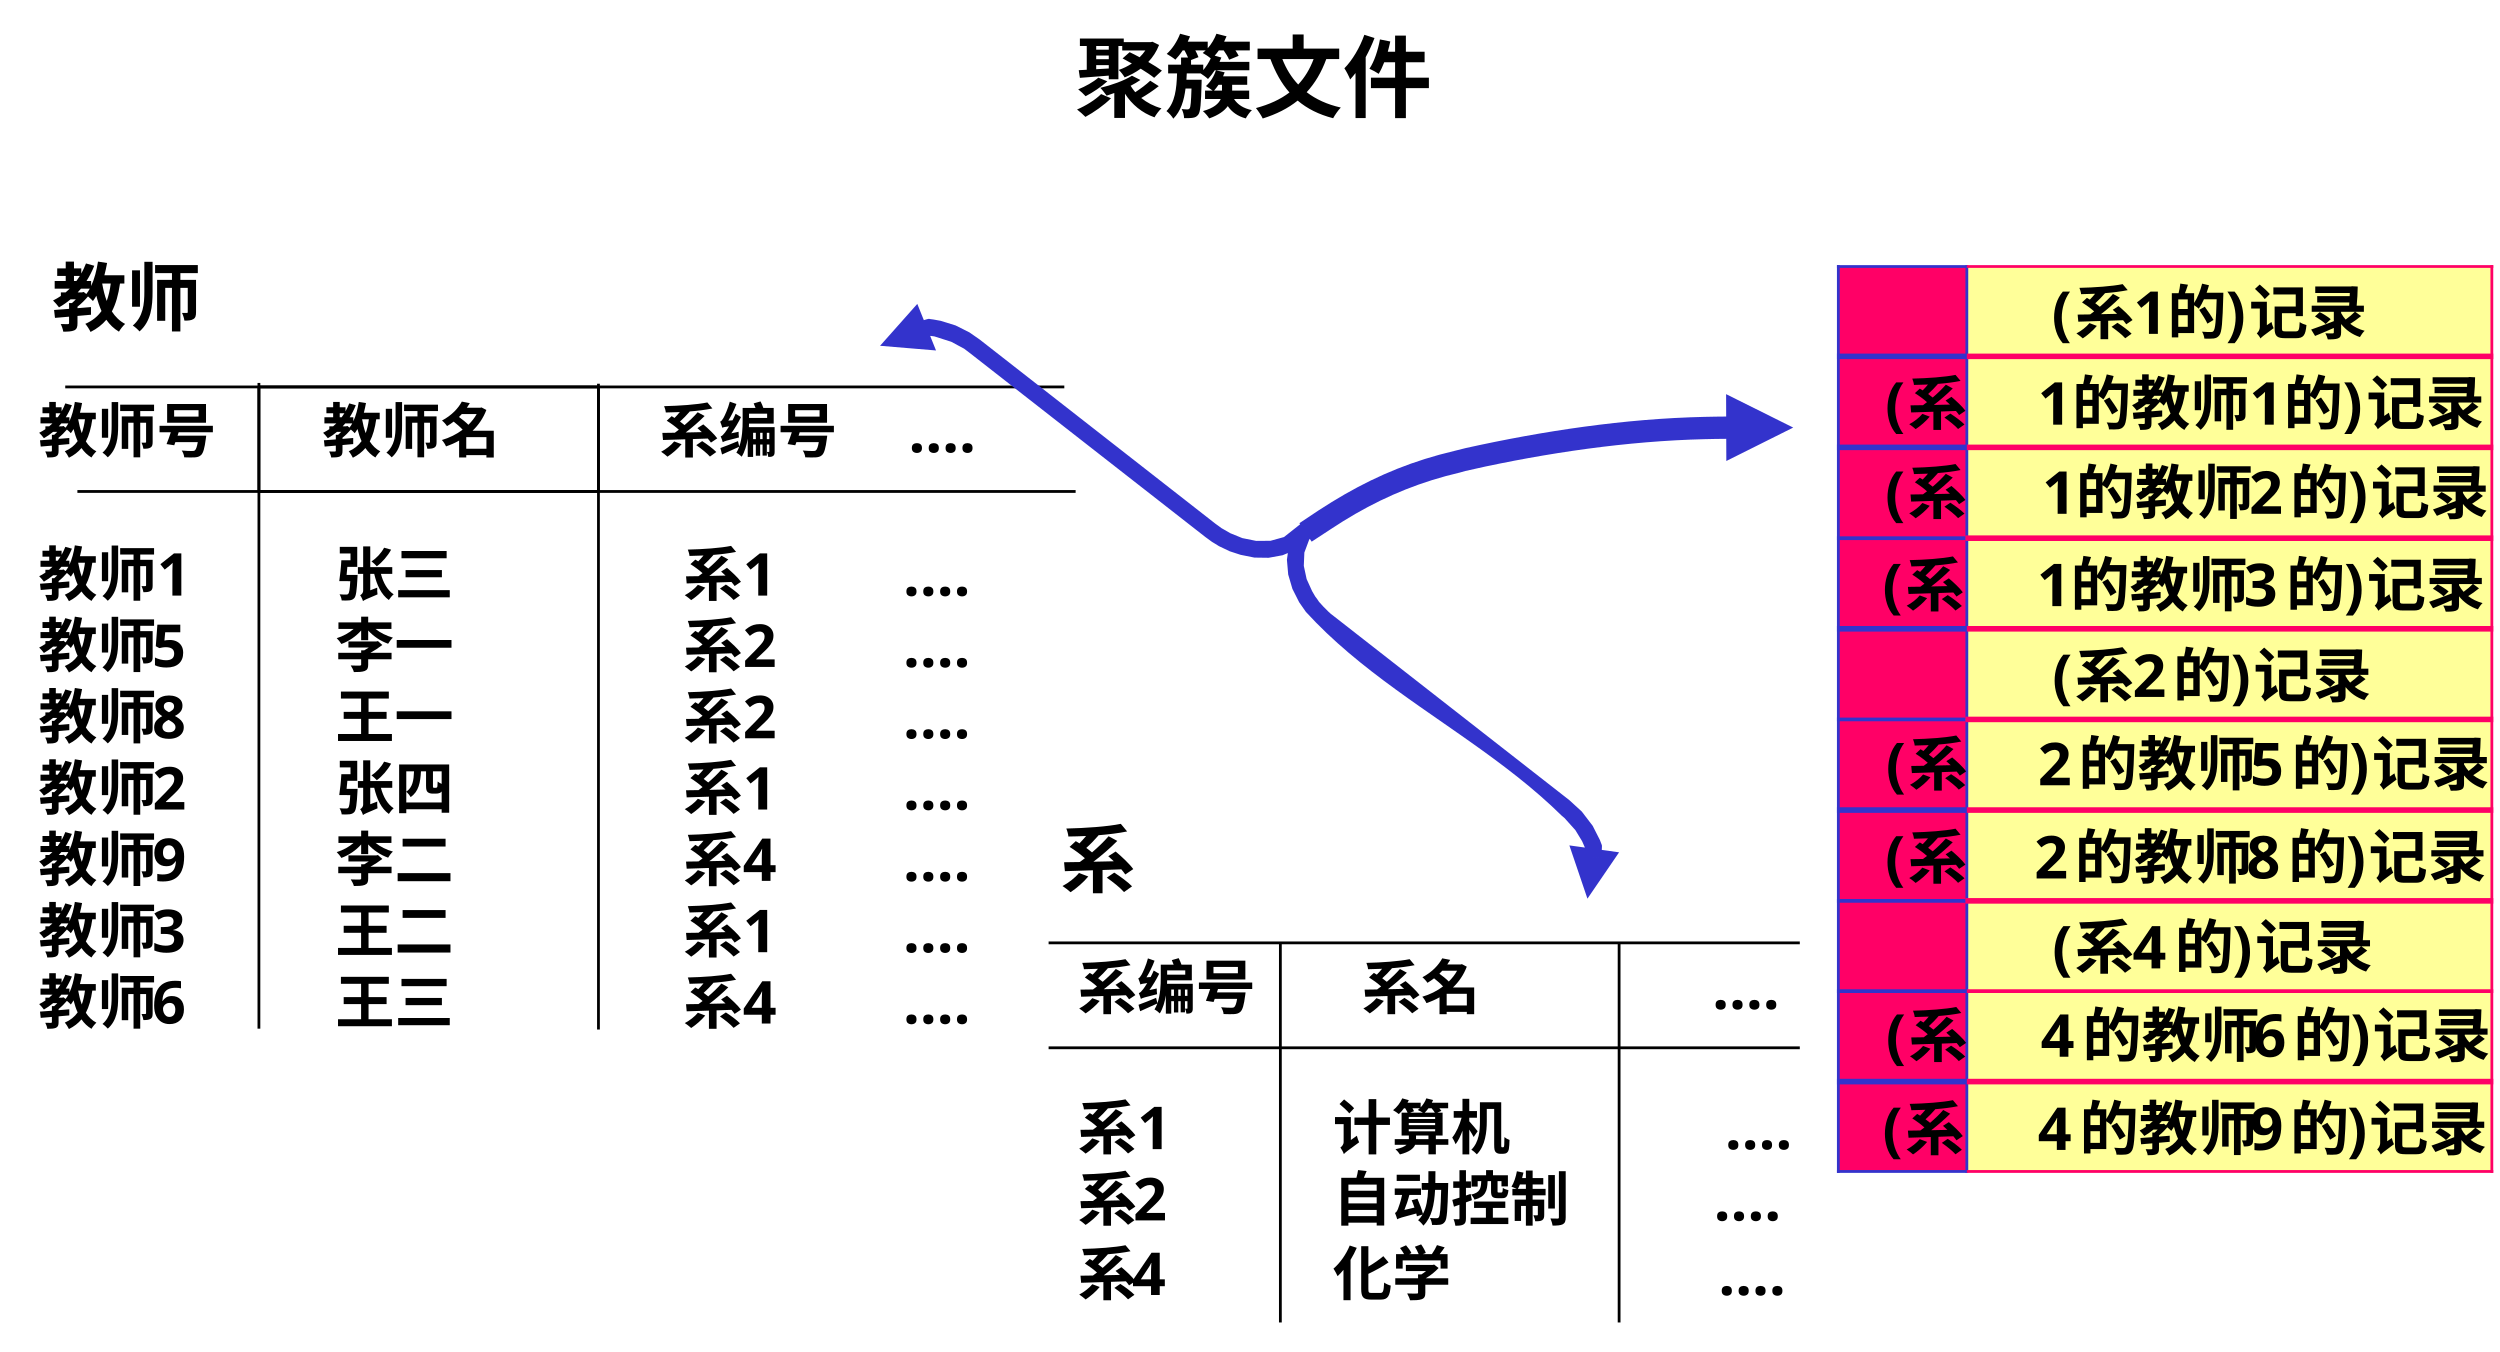
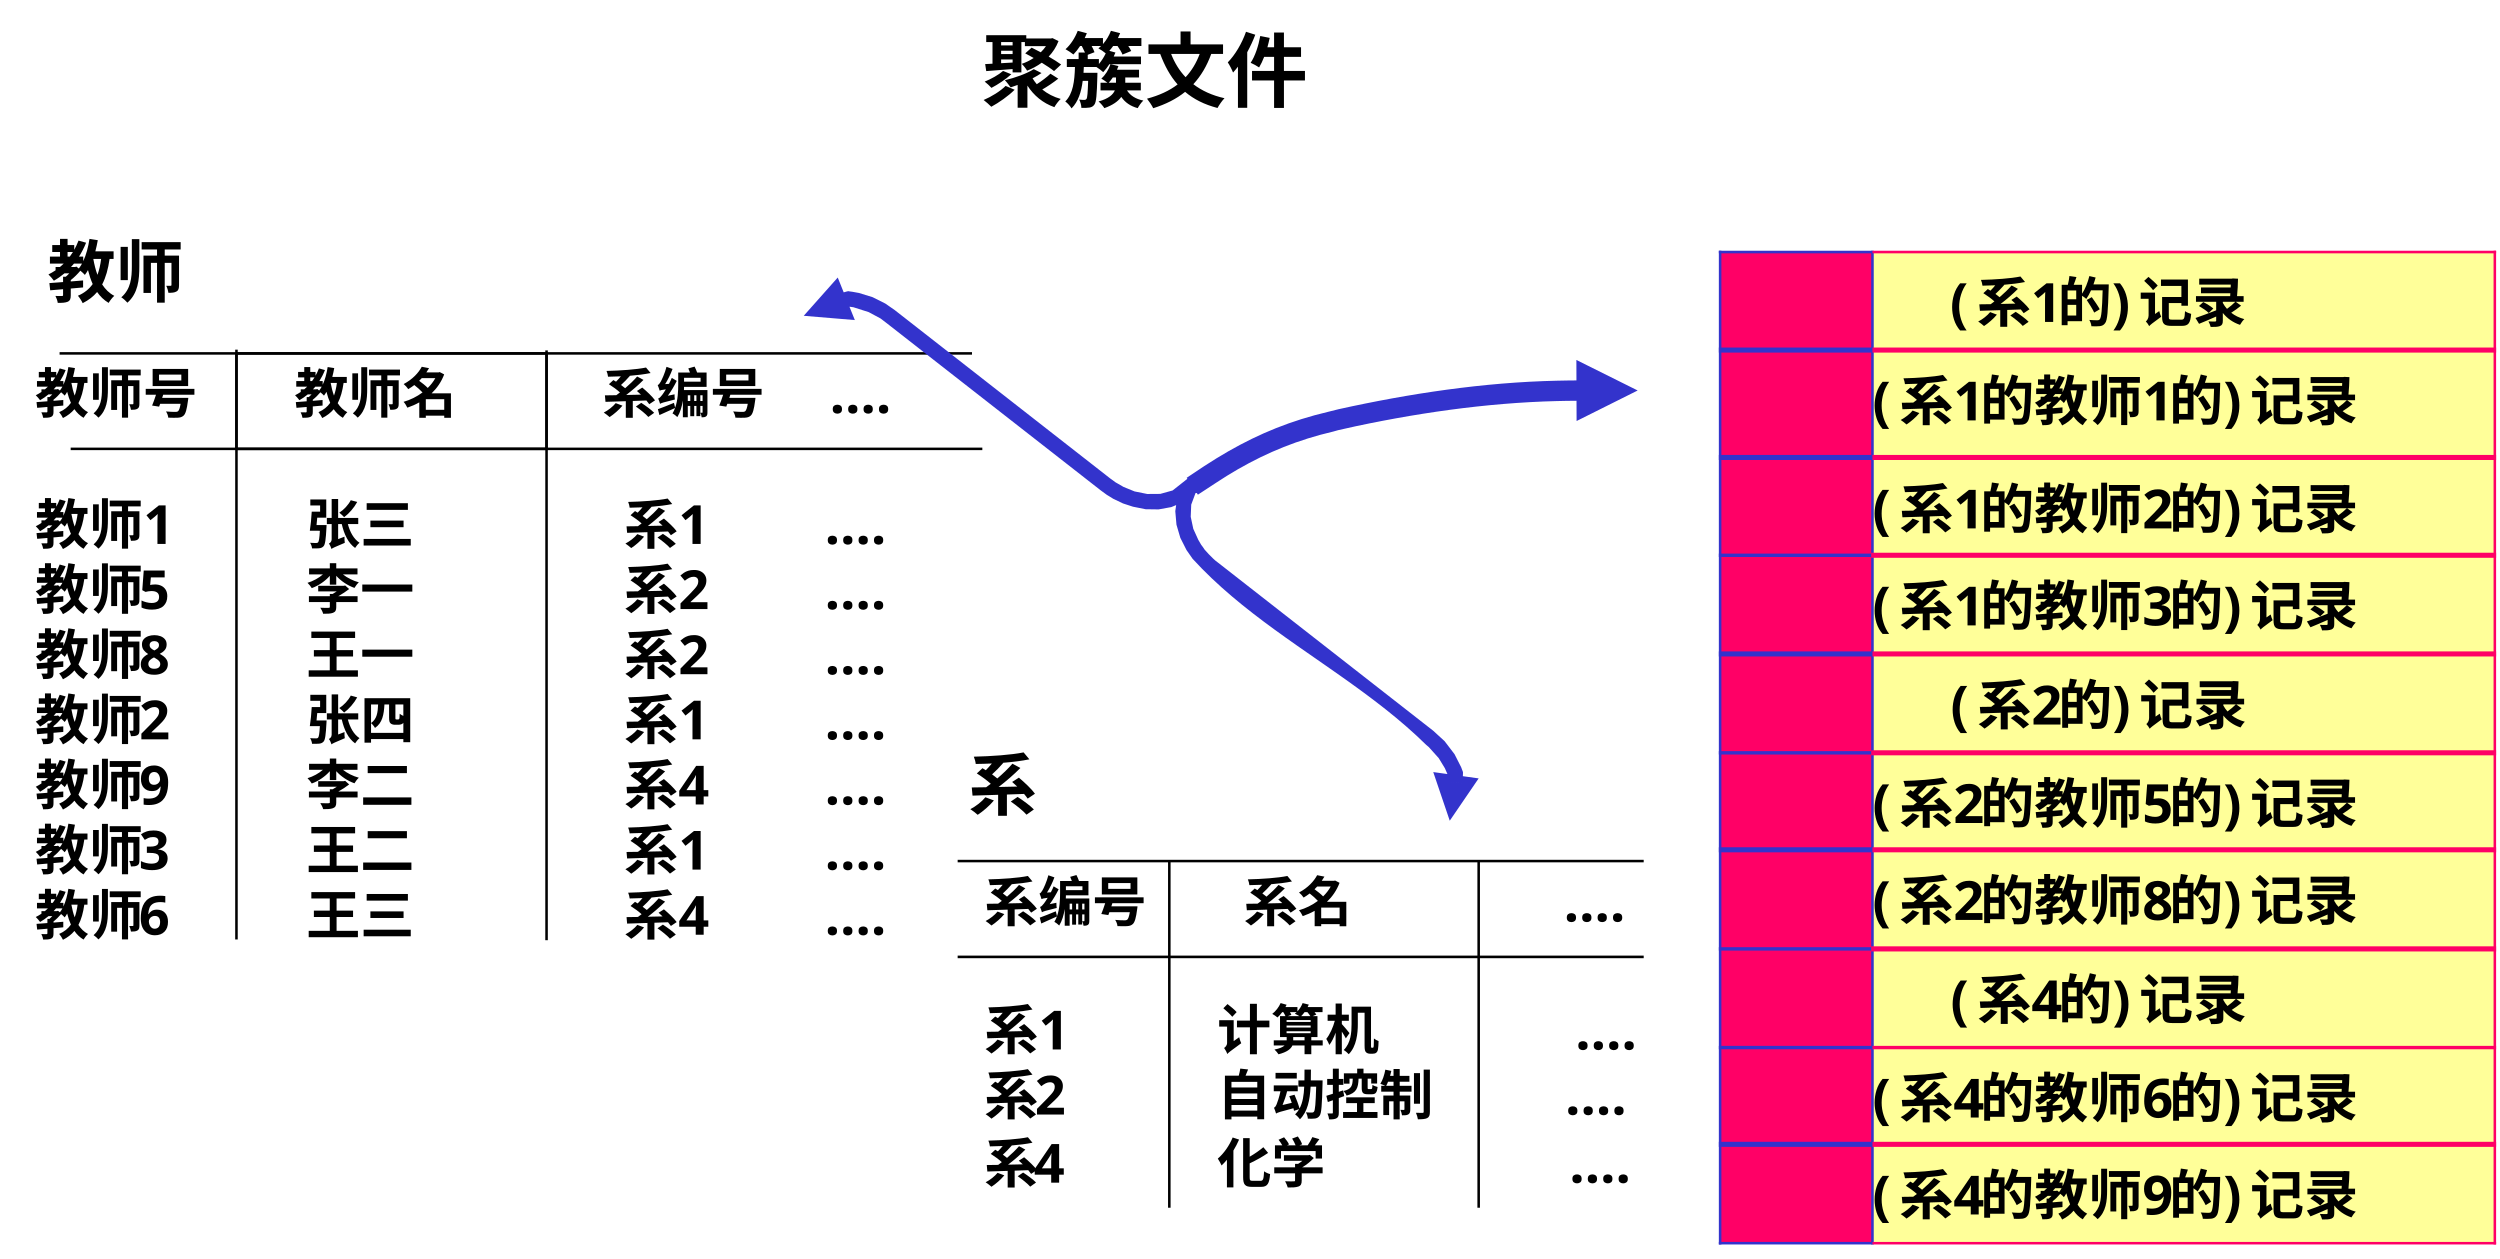
- <svg xmlns="http://www.w3.org/2000/svg" xml:space="preserve" width="3085" height="1668" overflow="hidden">
-   <path fill="#f06" fill-rule="evenodd" d="M2268.5 328.854h158.59v110.917H2268.5Z" />
-   <path fill="#ff9" fill-rule="evenodd" d="M2427.09 328.854h647.85v110.917h-647.85Z" />
-   <path fill="#f06" fill-rule="evenodd" d="M2268.5 439.771h158.59v112.291H2268.5Z" />
-   <path fill="#ff9" fill-rule="evenodd" d="M2427.09 439.771h647.85v112.291h-647.85Z" />
-   <path fill="#f06" fill-rule="evenodd" d="M2268.5 552.062h158.59v112.063H2268.5Z" />
-   <path fill="#ff9" fill-rule="evenodd" d="M2427.09 552.062h647.85v112.063h-647.85Z" />
-   <path fill="#f06" fill-rule="evenodd" d="M2268.5 664.125h158.59V775.96H2268.5Z" />
-   <path fill="#ff9" fill-rule="evenodd" d="M2427.09 664.125h647.85V775.96h-647.85Z" />
-   <path fill="#f06" fill-rule="evenodd" d="M2268.5 775.96h158.59v111.83H2268.5Z" />
-   <path fill="#ff9" fill-rule="evenodd" d="M2427.09 775.96h647.85v111.83h-647.85Z" />
-   <path fill="#f06" fill-rule="evenodd" d="M2268.5 887.79h158.59v111.83H2268.5Z" />
-   <path fill="#ff9" fill-rule="evenodd" d="M2427.09 887.79h647.85v111.83h-647.85Z" />
-   <path fill="#f06" fill-rule="evenodd" d="M2268.5 999.62h158.59v112.07H2268.5Z" />
-   <path fill="#ff9" fill-rule="evenodd" d="M2427.09 999.62h647.85v112.07h-647.85Z" />
-   <path fill="#f06" fill-rule="evenodd" d="M2268.5 1111.69h158.59v111.37H2268.5Z" />
-   <path fill="#ff9" fill-rule="evenodd" d="M2427.09 1111.69h647.85v111.37h-647.85Z" />
-   <path fill="#f06" fill-rule="evenodd" d="M2268.5 1223.06h158.59v111.61H2268.5Z" />
-   <path fill="#ff9" fill-rule="evenodd" d="M2427.09 1223.06h647.85v111.61h-647.85Z" />
-   <path fill="#f06" fill-rule="evenodd" d="M2268.5 1334.67h158.59v110.91H2268.5Z" />
-   <path fill="#ff9" fill-rule="evenodd" d="M2427.09 1334.67h647.85v110.91h-647.85Z" />
-   <path fill="none" stroke="#33c" stroke-linejoin="round" stroke-miterlimit="10" stroke-width="3.438" d="M2427.09 327.136V1447.3" />
-   <path fill="none" stroke="#33c" stroke-linejoin="round" stroke-miterlimit="10" stroke-width="6.875" d="M2266.79 439.771h160.3" />
-   <path fill="none" stroke="#f06" stroke-linejoin="round" stroke-miterlimit="10" stroke-width="6.875" d="M2427.09 439.771h649.57" />
-   <path fill="none" stroke="#33c" stroke-linejoin="round" stroke-miterlimit="10" stroke-width="6.875" d="M2266.79 552.062h160.3" />
-   <path fill="none" stroke="#f06" stroke-linejoin="round" stroke-miterlimit="10" stroke-width="6.875" d="M2427.09 552.062h649.57" />
-   <path fill="none" stroke="#33c" stroke-linejoin="round" stroke-miterlimit="10" stroke-width="4.583" d="M2266.79 664.125h158.58" />
-   <path fill="none" stroke="#f06" stroke-linejoin="round" stroke-miterlimit="10" stroke-width="6.875" d="M2425.37 664.125h651.29" />
-   <path fill="none" stroke="#33c" stroke-linejoin="round" stroke-miterlimit="10" stroke-width="6.875" d="M2266.79 775.96h160.3" />
-   <path fill="none" stroke="#f06" stroke-linejoin="round" stroke-miterlimit="10" stroke-width="6.875" d="M2427.09 775.96h649.57" />
-   <path fill="none" stroke="#33c" stroke-linejoin="round" stroke-miterlimit="10" stroke-width="4.583" d="M2266.79 887.79h158.58" />
-   <path fill="none" stroke="#f06" stroke-linejoin="round" stroke-miterlimit="10" stroke-width="6.875" d="M2425.37 887.79h651.29" />
-   <path fill="none" stroke="#33c" stroke-linejoin="round" stroke-miterlimit="10" stroke-width="6.875" d="M2266.79 999.62h160.3" />
-   <path fill="none" stroke="#f06" stroke-linejoin="round" stroke-miterlimit="10" stroke-width="6.875" d="M2427.09 999.62h649.57" />
-   <path fill="none" stroke="#33c" stroke-linejoin="round" stroke-miterlimit="10" stroke-width="4.583" d="M2266.79 1111.69h158.58" />
-   <path fill="none" stroke="#f06" stroke-linejoin="round" stroke-miterlimit="10" stroke-width="6.875" d="M2425.37 1111.69h651.29" />
-   <path fill="none" stroke="#33c" stroke-linejoin="round" stroke-miterlimit="10" stroke-width="4.583" d="M2266.79 1223.06h160.3" />
-   <path fill="none" stroke="#f06" stroke-linejoin="round" stroke-miterlimit="10" stroke-width="4.583" d="M2427.09 1223.06h649.57" />
-   <path fill="none" stroke="#33c" stroke-linejoin="round" stroke-miterlimit="10" stroke-width="6.875" d="M2266.79 1334.67h160.3" />
-   <path fill="none" stroke="#f06" stroke-linejoin="round" stroke-miterlimit="10" stroke-width="6.875" d="M2427.09 1334.67h649.57" />
-   <path fill="none" stroke="#33c" stroke-linejoin="round" stroke-miterlimit="10" stroke-width="3.438" d="M2268.5 327.136V1447.3" />
-   <path fill="none" stroke="#f06" stroke-linejoin="round" stroke-miterlimit="10" stroke-width="3.438" d="M3074.94 327.136V1447.3" />
-   <path fill="none" stroke="#33c" stroke-linejoin="round" stroke-miterlimit="10" stroke-width="3.438" d="M2266.79 328.854h160.3" />
-   <path fill="none" stroke="#f06" stroke-linejoin="round" stroke-miterlimit="10" stroke-width="3.438" d="M2427.09 328.854h649.57" />
-   <path fill="none" stroke="#33c" stroke-linejoin="round" stroke-miterlimit="10" stroke-width="3.438" d="M2266.79 1445.58h160.3" />
-   <path fill="none" stroke="#f06" stroke-linejoin="round" stroke-miterlimit="10" stroke-width="3.438" d="M2427.09 1445.58h649.57" />
-   <text font-family="Lantinghei SC,Lantinghei SC_MSFontService,sans-serif" font-size="73" font-weight="900" transform="translate(2531.82 412)">(</text>
-   <text font-family="Lantinghei SC,Lantinghei SC_MSFontService,sans-serif" font-size="73" font-weight="900" transform="translate(2560.46 412)">系</text>
-   <text font-family="Lantinghei SC,Lantinghei SC_MSFontService,sans-serif" font-size="73" font-weight="900" transform="translate(2632.65 412)">1</text>
-   <text font-family="Lantinghei SC,Lantinghei SC_MSFontService,sans-serif" font-size="73" font-weight="900" transform="translate(2674.7 412)">的</text>
-   <text font-family="Lantinghei SC,Lantinghei SC_MSFontService,sans-serif" font-size="73" font-weight="900" transform="translate(2746.43 412)">)</text>
-   <text font-family="Lantinghei SC,Lantinghei SC_MSFontService,sans-serif" font-size="73" font-weight="900" transform="translate(2775.19 412)">记录</text>
-   <text font-family="Lantinghei SC,Lantinghei SC_MSFontService,sans-serif" font-size="73" font-weight="900" transform="translate(2514.51 524)">1</text>
-   <text font-family="Lantinghei SC,Lantinghei SC_MSFontService,sans-serif" font-size="73" font-weight="900" transform="translate(2557.03 524)">的教师</text>
-   <text font-family="Lantinghei SC,Lantinghei SC_MSFontService,sans-serif" font-size="73" font-weight="900" transform="translate(2775.65 524)">1</text>
-   <text font-family="Lantinghei SC,Lantinghei SC_MSFontService,sans-serif" font-size="73" font-weight="900" transform="translate(2818.16 524)">的</text>
-   <text font-family="Lantinghei SC,Lantinghei SC_MSFontService,sans-serif" font-size="73" font-weight="900" transform="translate(2890.58 524)">)</text>
-   <text font-family="Lantinghei SC,Lantinghei SC_MSFontService,sans-serif" font-size="73" font-weight="900" transform="translate(2920.03 524)">记录</text>
-   <text font-family="Lantinghei SC,Lantinghei SC_MSFontService,sans-serif" font-size="73" font-weight="900" transform="translate(2326.25 524)">(</text>
-   <text font-family="Lantinghei SC,Lantinghei SC_MSFontService,sans-serif" font-size="73" font-weight="900" transform="translate(2354.21 524)">系</text>
-   <text font-family="Lantinghei SC,Lantinghei SC_MSFontService,sans-serif" font-size="73" font-weight="900" transform="translate(2520.01 634)">1</text>
-   <text font-family="Lantinghei SC,Lantinghei SC_MSFontService,sans-serif" font-size="73" font-weight="900" transform="translate(2561.61 634)">的教师</text>
-   <text font-family="Lantinghei SC,Lantinghei SC_MSFontService,sans-serif" font-size="73" font-weight="900" transform="translate(2775.42 634)">2</text>
-   <text font-family="Lantinghei SC,Lantinghei SC_MSFontService,sans-serif" font-size="73" font-weight="900" transform="translate(2825.95 634)">的</text>
-   <text font-family="Lantinghei SC,Lantinghei SC_MSFontService,sans-serif" font-size="73" font-weight="900" transform="translate(2897.22 634)">)</text>
-   <text font-family="Lantinghei SC,Lantinghei SC_MSFontService,sans-serif" font-size="73" font-weight="900" transform="translate(2925.53 634)">记录</text>
-   <text font-family="Lantinghei SC,Lantinghei SC_MSFontService,sans-serif" font-size="73" font-weight="900" transform="translate(2326.25 634)">(</text>
-   <text font-family="Lantinghei SC,Lantinghei SC_MSFontService,sans-serif" font-size="73" font-weight="900" transform="translate(2354.21 634)">系</text>
-   <text font-family="Lantinghei SC,Lantinghei SC_MSFontService,sans-serif" font-size="73" font-weight="900" transform="translate(2513.48 748)">1</text>
-   <text font-family="Lantinghei SC,Lantinghei SC_MSFontService,sans-serif" font-size="73" font-weight="900" transform="translate(2555.08 748)">的教师</text>
-   <text font-family="Lantinghei SC,Lantinghei SC_MSFontService,sans-serif" font-size="73" font-weight="900" transform="translate(2768.89 748)">3</text>
-   <text font-family="Lantinghei SC,Lantinghei SC_MSFontService,sans-serif" font-size="73" font-weight="900" transform="translate(2821.14 748)">的</text>
-   <text font-family="Lantinghei SC,Lantinghei SC_MSFontService,sans-serif" font-size="73" font-weight="900" transform="translate(2892.41 748)">)</text>
-   <text font-family="Lantinghei SC,Lantinghei SC_MSFontService,sans-serif" font-size="73" font-weight="900" transform="translate(2920.71 748)">记录</text>
-   <text font-family="Lantinghei SC,Lantinghei SC_MSFontService,sans-serif" font-size="73" font-weight="900" transform="translate(2323.05 748)">(</text>
-   <text font-family="Lantinghei SC,Lantinghei SC_MSFontService,sans-serif" font-size="73" font-weight="900" transform="translate(2351 748)">系</text>
-   <text font-family="Lantinghei SC,Lantinghei SC_MSFontService,sans-serif" font-size="73" font-weight="900" transform="translate(2532.5 860)">(</text>
-   <text font-family="Lantinghei SC,Lantinghei SC_MSFontService,sans-serif" font-size="73" font-weight="900" transform="translate(2560.23 860)">系</text>
-   <text font-family="Lantinghei SC,Lantinghei SC_MSFontService,sans-serif" font-size="73" font-weight="900" transform="translate(2631.5 860)">2</text>
-   <text font-family="Lantinghei SC,Lantinghei SC_MSFontService,sans-serif" font-size="73" font-weight="900" transform="translate(2681.58 860)">的</text>
-   <text font-family="Lantinghei SC,Lantinghei SC_MSFontService,sans-serif" font-size="73" font-weight="900" transform="translate(2752.62 860)">)</text>
-   <text font-family="Lantinghei SC,Lantinghei SC_MSFontService,sans-serif" font-size="73" font-weight="900" transform="translate(2780.69 860)">记录</text>
-   <text font-family="Lantinghei SC,Lantinghei SC_MSFontService,sans-serif" font-size="73" font-weight="900" transform="translate(2514.74 969)">2</text>
-   <text font-family="Lantinghei SC,Lantinghei SC_MSFontService,sans-serif" font-size="73" font-weight="900" transform="translate(2564.82 969)">的教师</text>
-   <text font-family="Lantinghei SC,Lantinghei SC_MSFontService,sans-serif" font-size="73" font-weight="900" transform="translate(2776.57 969)">5</text>
-   <text font-family="Lantinghei SC,Lantinghei SC_MSFontService,sans-serif" font-size="73" font-weight="900" transform="translate(2827.79 969)">的</text>
-   <text font-family="Lantinghei SC,Lantinghei SC_MSFontService,sans-serif" font-size="73" font-weight="900" transform="translate(2898.83 969)">)</text>
-   <text font-family="Lantinghei SC,Lantinghei SC_MSFontService,sans-serif" font-size="73" font-weight="900" transform="translate(2926.9 969)">记录</text>
-   <text font-family="Lantinghei SC,Lantinghei SC_MSFontService,sans-serif" font-size="73" font-weight="900" transform="translate(2327.17 969)">(</text>
-   <text font-family="Lantinghei SC,Lantinghei SC_MSFontService,sans-serif" font-size="73" font-weight="900" transform="translate(2355.13 969)">系</text>
-   <text font-family="Lantinghei SC,Lantinghei SC_MSFontService,sans-serif" font-size="73" font-weight="900" transform="translate(2510.28 1084)">2</text>
-   <text font-family="Lantinghei SC,Lantinghei SC_MSFontService,sans-serif" font-size="73" font-weight="900" transform="translate(2560.35 1084)">的教师</text>
-   <text font-family="Lantinghei SC,Lantinghei SC_MSFontService,sans-serif" font-size="73" font-weight="900" transform="translate(2772.1 1084)">8</text>
-   <text font-family="Lantinghei SC,Lantinghei SC_MSFontService,sans-serif" font-size="73" font-weight="900" transform="translate(2823.66 1084)">的</text>
-   <text font-family="Lantinghei SC,Lantinghei SC_MSFontService,sans-serif" font-size="73" font-weight="900" transform="translate(2894.7 1084)">)</text>
-   <text font-family="Lantinghei SC,Lantinghei SC_MSFontService,sans-serif" font-size="73" font-weight="900" transform="translate(2922.78 1084)">记录</text>
-   <text font-family="Lantinghei SC,Lantinghei SC_MSFontService,sans-serif" font-size="73" font-weight="900" transform="translate(2326.25 1084)">(</text>
-   <text font-family="Lantinghei SC,Lantinghei SC_MSFontService,sans-serif" font-size="73" font-weight="900" transform="translate(2354.21 1084)">系</text>
-   <text font-family="Lantinghei SC,Lantinghei SC_MSFontService,sans-serif" font-size="73" font-weight="900" transform="translate(2532.5 1195)">(</text>
-   <text font-family="Lantinghei SC,Lantinghei SC_MSFontService,sans-serif" font-size="73" font-weight="900" transform="translate(2560.23 1195)">系</text>
-   <text font-family="Lantinghei SC,Lantinghei SC_MSFontService,sans-serif" font-size="73" font-weight="900" transform="translate(2631.5 1195)">4</text>
-   <text font-family="Lantinghei SC,Lantinghei SC_MSFontService,sans-serif" font-size="73" font-weight="900" transform="translate(2683.64 1195)">的</text>
-   <text font-family="Lantinghei SC,Lantinghei SC_MSFontService,sans-serif" font-size="73" font-weight="900" transform="translate(2754.68 1195)">)</text>
-   <text font-family="Lantinghei SC,Lantinghei SC_MSFontService,sans-serif" font-size="73" font-weight="900" transform="translate(2782.75 1195)">记录</text>
-   <text font-family="Lantinghei SC,Lantinghei SC_MSFontService,sans-serif" font-size="73" font-weight="900" transform="translate(2518.18 1304)">4</text>
-   <text font-family="Lantinghei SC,Lantinghei SC_MSFontService,sans-serif" font-size="73" font-weight="900" transform="translate(2569.86 1304)">的教师</text>
-   <text font-family="Lantinghei SC,Lantinghei SC_MSFontService,sans-serif" font-size="73" font-weight="900" transform="translate(2779.55 1304)">6</text>
-   <text font-family="Lantinghei SC,Lantinghei SC_MSFontService,sans-serif" font-size="73" font-weight="900" transform="translate(2830.08 1304)">的</text>
-   <text font-family="Lantinghei SC,Lantinghei SC_MSFontService,sans-serif" font-size="73" font-weight="900" transform="translate(2900.43 1304)">)</text>
-   <text font-family="Lantinghei SC,Lantinghei SC_MSFontService,sans-serif" font-size="73" font-weight="900" transform="translate(2927.82 1304)">记录</text>
-   <text font-family="Lantinghei SC,Lantinghei SC_MSFontService,sans-serif" font-size="73" font-weight="900" transform="translate(2327.17 1304)">(</text>
-   <text font-family="Lantinghei SC,Lantinghei SC_MSFontService,sans-serif" font-size="73" font-weight="900" transform="translate(2355.13 1304)">系</text>
-   <text font-family="Lantinghei SC,Lantinghei SC_MSFontService,sans-serif" font-size="73" font-weight="900" transform="translate(2514.63 1419)">4</text>
-   <text font-family="Lantinghei SC,Lantinghei SC_MSFontService,sans-serif" font-size="73" font-weight="900" transform="translate(2566.31 1419)">的教师</text>
-   <text font-family="Lantinghei SC,Lantinghei SC_MSFontService,sans-serif" font-size="73" font-weight="900" transform="translate(2775.99 1419)">9</text>
-   <text font-family="Lantinghei SC,Lantinghei SC_MSFontService,sans-serif" font-size="73" font-weight="900" transform="translate(2825.95 1419)">的</text>
-   <text font-family="Lantinghei SC,Lantinghei SC_MSFontService,sans-serif" font-size="73" font-weight="900" transform="translate(2896.31 1419)">)</text>
-   <text font-family="Lantinghei SC,Lantinghei SC_MSFontService,sans-serif" font-size="73" font-weight="900" transform="translate(2923.69 1419)">记录</text>
-   <text font-family="Lantinghei SC,Lantinghei SC_MSFontService,sans-serif" font-size="73" font-weight="900" transform="translate(2323.05 1419)">(</text>
-   <text font-family="Lantinghei SC,Lantinghei SC_MSFontService,sans-serif" font-size="73" font-weight="900" transform="translate(2351 1419)">系</text>
+ <svg xmlns="http://www.w3.org/2000/svg" xml:space="preserve" width="3378" height="1700" overflow="hidden">
+   <path fill="#f06" fill-rule="evenodd" d="M2324.22 340.551h205.85v132.468h-205.85Z" />
+   <path fill="#ff9" fill-rule="evenodd" d="M2530.07 340.551h840.95v132.468h-840.95Z" />
+   <path fill="#f06" fill-rule="evenodd" d="M2324.22 473.019h205.85v145.096h-205.85Z" />
+   <path fill="#ff9" fill-rule="evenodd" d="M2530.07 473.019h840.95v145.096h-840.95Z" />
+   <path fill="#f06" fill-rule="evenodd" d="M2324.22 618.115h205.85V750.3h-205.85Z" />
+   <path fill="#ff9" fill-rule="evenodd" d="M2530.07 618.115h840.95V750.3h-840.95Z" />
+   <path fill="#f06" fill-rule="evenodd" d="M2324.22 750.3h205.85v133.31h-205.85Z" />
+   <path fill="#ff9" fill-rule="evenodd" d="M2530.07 750.3h840.95v133.31h-840.95Z" />
+   <path fill="#f06" fill-rule="evenodd" d="M2324.22 883.61h205.85v133.6h-205.85Z" />
+   <path fill="#ff9" fill-rule="evenodd" d="M2530.07 883.61h840.95v133.6h-840.95Z" />
+   <path fill="#f06" fill-rule="evenodd" d="M2324.22 1017.21h205.85v131.06h-205.85Z" />
+   <path fill="#ff9" fill-rule="evenodd" d="M2530.07 1017.21h840.95v131.06h-840.95Z" />
+   <path fill="#f06" fill-rule="evenodd" d="M2324.22 1148.27h205.85v133.87h-205.85Z" />
+   <path fill="#ff9" fill-rule="evenodd" d="M2530.07 1148.27h840.95v133.87h-840.95Z" />
+   <path fill="#f06" fill-rule="evenodd" d="M2324.22 1282.14h205.85v133.31h-205.85Z" />
+   <path fill="#ff9" fill-rule="evenodd" d="M2530.07 1282.14h840.95v133.31h-840.95Z" />
+   <path fill="#f06" fill-rule="evenodd" d="M2324.22 1415.45h205.85v130.79h-205.85Z" />
+   <path fill="#ff9" fill-rule="evenodd" d="M2530.07 1415.45h840.95v130.79h-840.95Z" />
+   <path fill="#f06" fill-rule="evenodd" d="M2324.22 1546.24h205.85v133.59h-205.85Z" />
+   <path fill="#ff9" fill-rule="evenodd" d="M2530.07 1546.24h840.95v133.59h-840.95Z" />
+   <path fill="none" stroke="#33c" stroke-linejoin="round" stroke-miterlimit="10" stroke-width="3.438" d="M2530.07 338.832V1681.55" />
+   <path fill="none" stroke="#33c" stroke-linejoin="round" stroke-miterlimit="10" stroke-width="6.875" d="M2322.5 473.019h207.57" />
+   <path fill="none" stroke="#f06" stroke-linejoin="round" stroke-miterlimit="10" stroke-width="6.875" d="M2530.07 473.019h842.67" />
+   <path fill="none" stroke="#33c" stroke-linejoin="round" stroke-miterlimit="10" stroke-width="6.875" d="M2322.5 618.115h207.57" />
+   <path fill="none" stroke="#f06" stroke-linejoin="round" stroke-miterlimit="10" stroke-width="6.875" d="M2530.07 618.115h842.67" />
+   <path fill="none" stroke="#33c" stroke-linejoin="round" stroke-miterlimit="10" stroke-width="4.583" d="M2322.5 750.3h205.85" />
+   <path fill="none" stroke="#f06" stroke-linejoin="round" stroke-miterlimit="10" stroke-width="6.875" d="M2528.35 750.3h844.39" />
+   <path fill="none" stroke="#33c" stroke-linejoin="round" stroke-miterlimit="10" stroke-width="6.875" d="M2322.5 883.61h207.57" />
+   <path fill="none" stroke="#f06" stroke-linejoin="round" stroke-miterlimit="10" stroke-width="6.875" d="M2530.07 883.61h842.67" />
+   <path fill="none" stroke="#33c" stroke-linejoin="round" stroke-miterlimit="10" stroke-width="4.583" d="M2322.5 1017.21h205.85" />
+   <path fill="none" stroke="#f06" stroke-linejoin="round" stroke-miterlimit="10" stroke-width="6.875" d="M2528.35 1017.21h844.39" />
+   <path fill="none" stroke="#33c" stroke-linejoin="round" stroke-miterlimit="10" stroke-width="6.875" d="M2322.5 1148.27h207.57" />
+   <path fill="none" stroke="#f06" stroke-linejoin="round" stroke-miterlimit="10" stroke-width="6.875" d="M2530.07 1148.27h842.67" />
+   <path fill="none" stroke="#33c" stroke-linejoin="round" stroke-miterlimit="10" stroke-width="4.583" d="M2322.5 1282.14h205.85" />
+   <path fill="none" stroke="#f06" stroke-linejoin="round" stroke-miterlimit="10" stroke-width="6.875" d="M2528.35 1282.14h844.39" />
+   <path fill="none" stroke="#33c" stroke-linejoin="round" stroke-miterlimit="10" stroke-width="4.583" d="M2322.5 1415.45h207.57" />
+   <path fill="none" stroke="#f06" stroke-linejoin="round" stroke-miterlimit="10" stroke-width="4.583" d="M2530.07 1415.45h842.67" />
+   <path fill="none" stroke="#33c" stroke-linejoin="round" stroke-miterlimit="10" stroke-width="6.875" d="M2322.5 1546.24h207.57" />
+   <path fill="none" stroke="#f06" stroke-linejoin="round" stroke-miterlimit="10" stroke-width="6.875" d="M2530.07 1546.24h842.67" />
+   <path fill="none" stroke="#33c" stroke-linejoin="round" stroke-miterlimit="10" stroke-width="3.438" d="M2324.22 338.832V1681.55" />
+   <path fill="none" stroke="#f06" stroke-linejoin="round" stroke-miterlimit="10" stroke-width="3.438" d="M3371.02 338.832V1681.55" />
+   <path fill="none" stroke="#33c" stroke-linejoin="round" stroke-miterlimit="10" stroke-width="3.438" d="M2322.5 340.551h207.57" />
+   <path fill="none" stroke="#f06" stroke-linejoin="round" stroke-miterlimit="10" stroke-width="3.438" d="M2530.07 340.551h842.67" />
+   <path fill="none" stroke="#33c" stroke-linejoin="round" stroke-miterlimit="10" stroke-width="3.438" d="M2322.5 1679.83h207.57" />
+   <path fill="none" stroke="#f06" stroke-linejoin="round" stroke-miterlimit="10" stroke-width="3.438" d="M2530.07 1679.83h842.67" />
+   <text font-family="SimHei,SimHei_MSFontService,sans-serif" font-size="73" font-weight="700" transform="translate(2634.8 435)">(</text>
+   <text font-family="SimHei,SimHei_MSFontService,sans-serif" font-size="73" font-weight="700" transform="translate(2671.12 435)">系</text>
+   <text font-family="SimHei,SimHei_MSFontService,sans-serif" font-size="73" font-weight="700" transform="translate(2744.11 435)">1</text>
+   <text font-family="SimHei,SimHei_MSFontService,sans-serif" font-size="73" font-weight="700" transform="translate(2780.43 435)">的</text>
+   <text font-family="SimHei,SimHei_MSFontService,sans-serif" font-size="73" font-weight="700" transform="translate(2853.42 435)">)</text>
+   <text font-family="SimHei,SimHei_MSFontService,sans-serif" font-size="73" font-weight="700" transform="translate(2889.75 435)">记录</text>
+   <text font-family="SimHei,SimHei_MSFontService,sans-serif" font-size="73" font-weight="700" transform="translate(2530.07 568)">(</text>
+   <text font-family="SimHei,SimHei_MSFontService,sans-serif" font-size="73" font-weight="700" transform="translate(2566.39 568)">系</text>
+   <text font-family="SimHei,SimHei_MSFontService,sans-serif" font-size="73" font-weight="700" transform="translate(2639.38 568)">1</text>
+   <text font-family="SimHei,SimHei_MSFontService,sans-serif" font-size="73" font-weight="700" transform="translate(2675.71 568)">的教师</text>
+   <text font-family="SimHei,SimHei_MSFontService,sans-serif" font-size="73" font-weight="700" transform="translate(2894.67 568)">1</text>
+   <text font-family="SimHei,SimHei_MSFontService,sans-serif" font-size="73" font-weight="700" transform="translate(2931 568)">的</text>
+   <text font-family="SimHei,SimHei_MSFontService,sans-serif" font-size="73" font-weight="700" transform="translate(3003.99 568)">)</text>
+   <text font-family="SimHei,SimHei_MSFontService,sans-serif" font-size="73" font-weight="700" transform="translate(3040.31 568)">记录</text>
+   <text font-family="SimHei,SimHei_MSFontService,sans-serif" font-size="73" font-weight="700" transform="translate(2530.07 714)">(</text>
+   <text font-family="SimHei,SimHei_MSFontService,sans-serif" font-size="73" font-weight="700" transform="translate(2566.39 714)">系</text>
+   <text font-family="SimHei,SimHei_MSFontService,sans-serif" font-size="73" font-weight="700" transform="translate(2639.38 714)">1</text>
+   <text font-family="SimHei,SimHei_MSFontService,sans-serif" font-size="73" font-weight="700" transform="translate(2675.71 714)">的教师</text>
+   <text font-family="SimHei,SimHei_MSFontService,sans-serif" font-size="73" font-weight="700" transform="translate(2894.67 714)">2</text>
+   <text font-family="SimHei,SimHei_MSFontService,sans-serif" font-size="73" font-weight="700" transform="translate(2931 714)">的</text>
+   <text font-family="SimHei,SimHei_MSFontService,sans-serif" font-size="73" font-weight="700" transform="translate(3003.99 714)">)</text>
+   <text font-family="SimHei,SimHei_MSFontService,sans-serif" font-size="73" font-weight="700" transform="translate(3040.31 714)">记录</text>
+   <text font-family="SimHei,SimHei_MSFontService,sans-serif" font-size="73" font-weight="700" transform="translate(2530.07 845)">(</text>
+   <text font-family="SimHei,SimHei_MSFontService,sans-serif" font-size="73" font-weight="700" transform="translate(2566.39 845)">系</text>
+   <text font-family="SimHei,SimHei_MSFontService,sans-serif" font-size="73" font-weight="700" transform="translate(2639.38 845)">1</text>
+   <text font-family="SimHei,SimHei_MSFontService,sans-serif" font-size="73" font-weight="700" transform="translate(2675.71 845)">的教师</text>
+   <text font-family="SimHei,SimHei_MSFontService,sans-serif" font-size="73" font-weight="700" transform="translate(2894.67 845)">3</text>
+   <text font-family="SimHei,SimHei_MSFontService,sans-serif" font-size="73" font-weight="700" transform="translate(2931 845)">的</text>
+   <text font-family="SimHei,SimHei_MSFontService,sans-serif" font-size="73" font-weight="700" transform="translate(3003.99 845)">)</text>
+   <text font-family="SimHei,SimHei_MSFontService,sans-serif" font-size="73" font-weight="700" transform="translate(3040.31 845)">记录</text>
+   <text font-family="SimHei,SimHei_MSFontService,sans-serif" font-size="73" font-weight="700" transform="translate(2635.49 979)">(</text>
+   <text font-family="SimHei,SimHei_MSFontService,sans-serif" font-size="73" font-weight="700" transform="translate(2671.81 979)">系</text>
+   <text font-family="SimHei,SimHei_MSFontService,sans-serif" font-size="73" font-weight="700" transform="translate(2744.8 979)">2</text>
+   <text font-family="SimHei,SimHei_MSFontService,sans-serif" font-size="73" font-weight="700" transform="translate(2781.12 979)">的</text>
+   <text font-family="SimHei,SimHei_MSFontService,sans-serif" font-size="73" font-weight="700" transform="translate(2854.11 979)">)</text>
+   <text font-family="SimHei,SimHei_MSFontService,sans-serif" font-size="73" font-weight="700" transform="translate(2890.43 979)">记录</text>
+   <text font-family="SimHei,SimHei_MSFontService,sans-serif" font-size="73" font-weight="700" transform="translate(2530.07 1112)">(</text>
+   <text font-family="SimHei,SimHei_MSFontService,sans-serif" font-size="73" font-weight="700" transform="translate(2566.39 1112)">系</text>
+   <text font-family="SimHei,SimHei_MSFontService,sans-serif" font-size="73" font-weight="700" transform="translate(2639.38 1112)">2</text>
+   <text font-family="SimHei,SimHei_MSFontService,sans-serif" font-size="73" font-weight="700" transform="translate(2675.71 1112)">的教师</text>
+   <text font-family="SimHei,SimHei_MSFontService,sans-serif" font-size="73" font-weight="700" transform="translate(2894.67 1112)">5</text>
+   <text font-family="SimHei,SimHei_MSFontService,sans-serif" font-size="73" font-weight="700" transform="translate(2931 1112)">的</text>
+   <text font-family="SimHei,SimHei_MSFontService,sans-serif" font-size="73" font-weight="700" transform="translate(3003.99 1112)">)</text>
+   <text font-family="SimHei,SimHei_MSFontService,sans-serif" font-size="73" font-weight="700" transform="translate(3040.31 1112)">记录</text>
+   <text font-family="SimHei,SimHei_MSFontService,sans-serif" font-size="73" font-weight="700" transform="translate(2530.07 1243)">(</text>
+   <text font-family="SimHei,SimHei_MSFontService,sans-serif" font-size="73" font-weight="700" transform="translate(2566.39 1243)">系</text>
+   <text font-family="SimHei,SimHei_MSFontService,sans-serif" font-size="73" font-weight="700" transform="translate(2639.38 1243)">2</text>
+   <text font-family="SimHei,SimHei_MSFontService,sans-serif" font-size="73" font-weight="700" transform="translate(2675.71 1243)">的教师</text>
+   <text font-family="SimHei,SimHei_MSFontService,sans-serif" font-size="73" font-weight="700" transform="translate(2894.67 1243)">8</text>
+   <text font-family="SimHei,SimHei_MSFontService,sans-serif" font-size="73" font-weight="700" transform="translate(2931 1243)">的</text>
+   <text font-family="SimHei,SimHei_MSFontService,sans-serif" font-size="73" font-weight="700" transform="translate(3003.99 1243)">)</text>
+   <text font-family="SimHei,SimHei_MSFontService,sans-serif" font-size="73" font-weight="700" transform="translate(3040.31 1243)">记录</text>
+   <text font-family="SimHei,SimHei_MSFontService,sans-serif" font-size="73" font-weight="700" transform="translate(2635.49 1377)">(</text>
+   <text font-family="SimHei,SimHei_MSFontService,sans-serif" font-size="73" font-weight="700" transform="translate(2671.81 1377)">系</text>
+   <text font-family="SimHei,SimHei_MSFontService,sans-serif" font-size="73" font-weight="700" transform="translate(2744.8 1377)">4</text>
+   <text font-family="SimHei,SimHei_MSFontService,sans-serif" font-size="73" font-weight="700" transform="translate(2781.12 1377)">的</text>
+   <text font-family="SimHei,SimHei_MSFontService,sans-serif" font-size="73" font-weight="700" transform="translate(2854.11 1377)">)</text>
+   <text font-family="SimHei,SimHei_MSFontService,sans-serif" font-size="73" font-weight="700" transform="translate(2890.43 1377)">记录</text>
+   <text font-family="SimHei,SimHei_MSFontService,sans-serif" font-size="73" font-weight="700" transform="translate(2530.07 1510)">(</text>
+   <text font-family="SimHei,SimHei_MSFontService,sans-serif" font-size="73" font-weight="700" transform="translate(2566.39 1510)">系</text>
+   <text font-family="SimHei,SimHei_MSFontService,sans-serif" font-size="73" font-weight="700" transform="translate(2639.38 1510)">4</text>
+   <text font-family="SimHei,SimHei_MSFontService,sans-serif" font-size="73" font-weight="700" transform="translate(2675.71 1510)">的教师</text>
+   <text font-family="SimHei,SimHei_MSFontService,sans-serif" font-size="73" font-weight="700" transform="translate(2894.67 1510)">6</text>
+   <text font-family="SimHei,SimHei_MSFontService,sans-serif" font-size="73" font-weight="700" transform="translate(2931 1510)">的</text>
+   <text font-family="SimHei,SimHei_MSFontService,sans-serif" font-size="73" font-weight="700" transform="translate(3003.99 1510)">)</text>
+   <text font-family="SimHei,SimHei_MSFontService,sans-serif" font-size="73" font-weight="700" transform="translate(3040.31 1510)">记录</text>
+   <text font-family="SimHei,SimHei_MSFontService,sans-serif" font-size="73" font-weight="700" transform="translate(2530.07 1641)">(</text>
+   <text font-family="SimHei,SimHei_MSFontService,sans-serif" font-size="73" font-weight="700" transform="translate(2566.39 1641)">系</text>
+   <text font-family="SimHei,SimHei_MSFontService,sans-serif" font-size="73" font-weight="700" transform="translate(2639.38 1641)">4</text>
+   <text font-family="SimHei,SimHei_MSFontService,sans-serif" font-size="73" font-weight="700" transform="translate(2675.71 1641)">的教师</text>
+   <text font-family="SimHei,SimHei_MSFontService,sans-serif" font-size="73" font-weight="700" transform="translate(2894.67 1641)">9</text>
+   <text font-family="SimHei,SimHei_MSFontService,sans-serif" font-size="73" font-weight="700" transform="translate(2931 1641)">的</text>
+   <text font-family="SimHei,SimHei_MSFontService,sans-serif" font-size="73" font-weight="700" transform="translate(3003.99 1641)">)</text>
+   <text font-family="SimHei,SimHei_MSFontService,sans-serif" font-size="73" font-weight="700" transform="translate(3040.31 1641)">记录</text>
  <text font-family="Lantinghei SC,Lantinghei SC_MSFontService,sans-serif" font-size="92" font-weight="900" transform="translate(1308.83 1094)">系</text>
-   <path fill="none" stroke="#000" stroke-linejoin="round" stroke-miterlimit="10" stroke-width="3.438" d="M1579.98 1161.76v470.14m418-470.14v470.14m-704-338.94h926.98m-926.98-129.48h926.98" />
+   <path fill="none" stroke="#000" stroke-linejoin="round" stroke-miterlimit="10" stroke-width="3.438" d="M1579.98 1161.76v470.14M1997.98 1161.76v470.14M1293.98 1292.96h926.98M1293.98 1163.48h926.98" />
  <text font-family="Lantinghei SC,Lantinghei SC_MSFontService,sans-serif" font-size="73" font-weight="900" transform="translate(2112.9 1245)">….</text>
  <text font-family="Lantinghei SC,Lantinghei SC_MSFontService,sans-serif" font-size="73" font-weight="900" transform="translate(1680.58 1245)">系名</text>
  <text font-family="Lantinghei SC,Lantinghei SC_MSFontService,sans-serif" font-size="73" font-weight="900" transform="translate(1329.96 1245)">系编号</text>
  <text font-family="Lantinghei SC,Lantinghei SC_MSFontService,sans-serif" font-size="73" font-weight="900" transform="translate(2128.49 1418)">….</text>
  <text font-family="Lantinghei SC,Lantinghei SC_MSFontService,sans-serif" font-size="73" font-weight="900" transform="translate(1644.6 1418)">计算机</text>
  <text font-family="Lantinghei SC,Lantinghei SC_MSFontService,sans-serif" font-size="73" font-weight="900" transform="translate(1329.96 1418)">系</text>
  <text font-family="Lantinghei SC,Lantinghei SC_MSFontService,sans-serif" font-size="73" font-weight="900" transform="translate(1403.29 1418)">1</text>
  <text font-family="Lantinghei SC,Lantinghei SC_MSFontService,sans-serif" font-size="73" font-weight="900" transform="translate(2114.74 1506)">….</text>
  <text font-family="Lantinghei SC,Lantinghei SC_MSFontService,sans-serif" font-size="73" font-weight="900" transform="translate(1644.6 1506)">自动控制</text>
  <text font-family="Lantinghei SC,Lantinghei SC_MSFontService,sans-serif" font-size="73" font-weight="900" transform="translate(1329.96 1506)">系</text>
  <text font-family="Lantinghei SC,Lantinghei SC_MSFontService,sans-serif" font-size="73" font-weight="900" transform="translate(1398.25 1506)">2</text>
  <text font-family="Lantinghei SC,Lantinghei SC_MSFontService,sans-serif" font-size="73" font-weight="900" transform="translate(2120.47 1598)">….</text>
  <text font-family="Lantinghei SC,Lantinghei SC_MSFontService,sans-serif" font-size="73" font-weight="900" transform="translate(1644.83 1598)">化学</text>
  <text font-family="Lantinghei SC,Lantinghei SC_MSFontService,sans-serif" font-size="73" font-weight="900" transform="translate(1329.96 1598)">系</text>
  <text font-family="Lantinghei SC,Lantinghei SC_MSFontService,sans-serif" font-size="73" font-weight="900" transform="translate(1396.87 1598)">4</text>
  <text font-family="Lantinghei SC,Lantinghei SC_MSFontService,sans-serif" font-size="73" font-weight="900" transform="translate(47.4 558)">教师号</text>
  <path fill="none" stroke="#000" stroke-linejoin="round" stroke-miterlimit="10" stroke-width="3.438" d="M319.5 477.5h419v129h-419z" />
  <text font-family="Lantinghei SC,Lantinghei SC_MSFontService,sans-serif" font-size="73" font-weight="900" transform="translate(397.753 558)">教师名</text>
  <text font-family="Lantinghei SC,Lantinghei SC_MSFontService,sans-serif" font-size="73" font-weight="900" transform="translate(813.99 558)">系编</text>
  <text font-family="Lantinghei SC,Lantinghei SC_MSFontService,sans-serif" font-size="73" font-weight="900" transform="translate(959.74 558)">号</text>
  <text font-family="Lantinghei SC,Lantinghei SC_MSFontService,sans-serif" font-size="73" font-weight="900" transform="translate(1121.07 558)">….</text>
  <text font-family="Lantinghei SC,Lantinghei SC_MSFontService,sans-serif" font-size="73" font-weight="900" transform="translate(47.4 735)">教师</text>
  <text font-family="Lantinghei SC,Lantinghei SC_MSFontService,sans-serif" font-size="73" font-weight="900" transform="translate(193.609 735)">1</text>
  <text font-family="Lantinghei SC,Lantinghei SC_MSFontService,sans-serif" font-size="73" font-weight="900" transform="translate(47.4 823)">教师</text>
  <text font-family="Lantinghei SC,Lantinghei SC_MSFontService,sans-serif" font-size="73" font-weight="900" transform="translate(187.65 823)">5</text>
  <text font-family="Lantinghei SC,Lantinghei SC_MSFontService,sans-serif" font-size="73" font-weight="900" transform="translate(47.4 911)">教师</text>
  <text font-family="Lantinghei SC,Lantinghei SC_MSFontService,sans-serif" font-size="73" font-weight="900" transform="translate(187.65 911)">8</text>
  <text font-family="Lantinghei SC,Lantinghei SC_MSFontService,sans-serif" font-size="73" font-weight="900" transform="translate(47.4 999)">教师</text>
  <text font-family="Lantinghei SC,Lantinghei SC_MSFontService,sans-serif" font-size="73" font-weight="900" transform="translate(188.109 999)">2</text>
  <text font-family="Lantinghei SC,Lantinghei SC_MSFontService,sans-serif" font-size="73" font-weight="900" transform="translate(47.4 1087)">教师</text>
  <text font-family="Lantinghei SC,Lantinghei SC_MSFontService,sans-serif" font-size="73" font-weight="900" transform="translate(188.109 1087)">9</text>
  <text font-family="Lantinghei SC,Lantinghei SC_MSFontService,sans-serif" font-size="73" font-weight="900" transform="translate(47.4 1175)">教师</text>
  <text font-family="Lantinghei SC,Lantinghei SC_MSFontService,sans-serif" font-size="73" font-weight="900" transform="translate(187.65 1175)">3</text>
  <text font-family="Lantinghei SC,Lantinghei SC_MSFontService,sans-serif" font-size="73" font-weight="900" transform="translate(47.4 1263)">教师</text>
  <text font-family="Lantinghei SC,Lantinghei SC_MSFontService,sans-serif" font-size="73" font-weight="900" transform="translate(187.65 1263)">6</text>
  <text font-family="Lantinghei SC,Lantinghei SC_MSFontService,sans-serif" font-size="73" font-weight="900" transform="translate(413.755 735)">张三</text>
  <text font-family="Lantinghei SC,Lantinghei SC_MSFontService,sans-serif" font-size="73" font-weight="900" transform="translate(413.755 823)">李一</text>
  <text font-family="Lantinghei SC,Lantinghei SC_MSFontService,sans-serif" font-size="73" font-weight="900" transform="translate(413.755 911)">王一</text>
  <text font-family="Lantinghei SC,Lantinghei SC_MSFontService,sans-serif" font-size="73" font-weight="900" transform="translate(413.755 999)">张四</text>
  <text font-family="Lantinghei SC,Lantinghei SC_MSFontService,sans-serif" font-size="73" font-weight="900" transform="translate(413.755 1087)">李二</text>
  <text font-family="Lantinghei SC,Lantinghei SC_MSFontService,sans-serif" font-size="73" font-weight="900" transform="translate(413.755 1175)">王二</text>
  <text font-family="Lantinghei SC,Lantinghei SC_MSFontService,sans-serif" font-size="73" font-weight="900" transform="translate(413.755 1263)">王三</text>
  <text font-family="Lantinghei SC,Lantinghei SC_MSFontService,sans-serif" font-size="73" font-weight="900" transform="translate(843.22 735)">系</text>
  <text font-family="Lantinghei SC,Lantinghei SC_MSFontService,sans-serif" font-size="73" font-weight="900" transform="translate(916.56 735)">1</text>
  <text font-family="Lantinghei SC,Lantinghei SC_MSFontService,sans-serif" font-size="73" font-weight="900" transform="translate(1114.33 735)">….</text>
  <text font-family="Lantinghei SC,Lantinghei SC_MSFontService,sans-serif" font-size="73" font-weight="900" transform="translate(843.22 823)">系</text>
  <text font-family="Lantinghei SC,Lantinghei SC_MSFontService,sans-serif" font-size="73" font-weight="900" transform="translate(916.56 823)">2</text>
  <text font-family="Lantinghei SC,Lantinghei SC_MSFontService,sans-serif" font-size="73" font-weight="900" transform="translate(1114.33 823)">….</text>
  <text font-family="Lantinghei SC,Lantinghei SC_MSFontService,sans-serif" font-size="73" font-weight="900" transform="translate(843.22 911)">系</text>
  <text font-family="Lantinghei SC,Lantinghei SC_MSFontService,sans-serif" font-size="73" font-weight="900" transform="translate(916.56 911)">2</text>
  <text font-family="Lantinghei SC,Lantinghei SC_MSFontService,sans-serif" font-size="73" font-weight="900" transform="translate(1114.33 911)">….</text>
  <text font-family="Lantinghei SC,Lantinghei SC_MSFontService,sans-serif" font-size="73" font-weight="900" transform="translate(843.22 999)">系</text>
  <text font-family="Lantinghei SC,Lantinghei SC_MSFontService,sans-serif" font-size="73" font-weight="900" transform="translate(916.56 999)">1</text>
  <text font-family="Lantinghei SC,Lantinghei SC_MSFontService,sans-serif" font-size="73" font-weight="900" transform="translate(1114.33 999)">….</text>
  <text font-family="Lantinghei SC,Lantinghei SC_MSFontService,sans-serif" font-size="73" font-weight="900" transform="translate(843.22 1087)">系</text>
  <text font-family="Lantinghei SC,Lantinghei SC_MSFontService,sans-serif" font-size="73" font-weight="900" transform="translate(916.56 1087)">4</text>
  <text font-family="Lantinghei SC,Lantinghei SC_MSFontService,sans-serif" font-size="73" font-weight="900" transform="translate(1114.33 1087)">….</text>
  <text font-family="Lantinghei SC,Lantinghei SC_MSFontService,sans-serif" font-size="73" font-weight="900" transform="translate(843.22 1175)">系</text>
  <text font-family="Lantinghei SC,Lantinghei SC_MSFontService,sans-serif" font-size="73" font-weight="900" transform="translate(916.56 1175)">1</text>
  <text font-family="Lantinghei SC,Lantinghei SC_MSFontService,sans-serif" font-size="73" font-weight="900" transform="translate(1114.33 1175)">….</text>
  <text font-family="Lantinghei SC,Lantinghei SC_MSFontService,sans-serif" font-size="73" font-weight="900" transform="translate(843.22 1263)">系</text>
  <text font-family="Lantinghei SC,Lantinghei SC_MSFontService,sans-serif" font-size="73" font-weight="900" transform="translate(916.56 1263)">4</text>
  <text font-family="Lantinghei SC,Lantinghei SC_MSFontService,sans-serif" font-size="73" font-weight="900" transform="translate(1114.33 1263)">….</text>
-   <path fill="none" stroke="#000" stroke-linejoin="round" stroke-miterlimit="10" stroke-width="3.438" d="M80.5 477.5h1232.86M95.5 606.5h1231.82M319.5 472.5v796.91m419-795.91v796.91" />
+   <path fill="none" stroke="#000" stroke-linejoin="round" stroke-miterlimit="10" stroke-width="3.438" d="M80.5 477.5h1232.86M95.5 606.5h1231.82M319.5 472.5v796.91M738.5 473.5v796.91" />
  <path fill="#33c" fill-rule="evenodd" d="m2212.82 527.621-68.78-34.26v48.009l-6.09.064 5.82-.064h.27v-48.009l-14.03-6.989.09 27.637-12.74.128-14.31.284-17.28.522-19.64.89-18.51 1.132-18.53 1.407-18.55 1.672-18.54 1.921-18.53 2.168-18.52 2.397-18.48 2.621-18.45 2.838-18.4 3.038-18.34 3.231-18.27 3.415-18.2 3.588-18.11 3.749-18.01 3.91-14.3 3.575-18.33 4.665-17.75 5.207-17.25 5.766-16.83 6.347-16.5 6.935-16.25 7.553-16.07 8.181-15.99 8.827-15.97 9.492-16.05 10.175-23.93 15.949.91 1.38-1.74 1.37-18.2 14.382-16.66 4.616-17.61.132-17.13-3.455-14.86-6.05-7.15-4.125-3.85-2.2-3.3-2.475-3.85-2.75-291.06-227.418-12.65-8.8-17.16-8.612-18.33-5.688-9.08-1.649-3.93-.528-.1-.013v20.537l-.68.201.58-.174.1-.027v-20.537l-.1-.014-1.37-.27-1.38.275-1.1.275-3.77 1.063-8.06-20.038-45.94 51.699 45.12 3.772 23.93 2.002-7.23-17.975 1.45.101 3.85.55 20.67 6.59 15.92 8.534 6.88 5.225 290.78 227.144 8.26 6.05 4.12 2.478 4.4 2.75 13.21 6.32 13.48 4.4 17.1 3.43 17.54.24 17.18-3.12 6.54-2.72-1.15 8.27 1.59 18.23 5.21 17.73 8.34 16.51 8.25 11.83 12.61 13.3 13.04 12.84 13.45 12.41 13.79 12.02 14.12 11.69 14.39 11.4 14.62 11.14 14.82 10.93 14.97 10.77 15.09 10.65 45.51 31.68 15.13 10.61 15.03 10.71 14.9 10.86 14.73 11.04 14.52 11.27 14.26 11.55 13.96 11.87 13.63 12.24 13.25 12.64 3.3 2.75 13.47 15.01 8.27 13.59 3.02 6.87.42 1-19.13-2.65 18.99 55.98 3.3 9.74 39.06-57.19-21.18-2.95-.17-.02.17-3.91v-1.37l-.28-1.1-.27-.69v16.36l-19.53-.52 15.95.42 1.65.05 1.65.04.28.01v-16.36l-.28-.69-1.65-4.4-8.91-17.54-13.43-17.6-15.35-14.08-290.78-227.15-3.57-2.75-3.03-2.75-6.05-6.05-5.5-6.05-2.21-3.3-2.47-3.3-3.85-6.59-6.77-14.91-3.48-16.28.68-16.43 5.72-15.358.92-1.659 2.38 3.584 23.93-15.675 15.03-9.643 15.09-9.029 15.21-8.419 15.37-7.819 15.57-7.223 15.82-6.637 16.11-6.054 16.44-5.482 16.84-4.917 17.25-4.35 6.88-1.925 24.56-5.481 17.78-3.676 17.86-3.511 17.93-3.336 18-3.154 18.05-2.961 18.1-2.763 18.13-2.553 18.17-2.338 18.17-2.108 18.2-1.879 18.19-1.631 18.18-1.384 18.17-1.123 18.14-.853 17.28-.55 13.76-.289 13.2-.142h.18l.1 27.358 13.75-6.875z" />
  <text font-family="DengXian,DengXian_MSFontService,sans-serif" font-size="110" font-weight="700" transform="translate(1326.98 136)">聚簇文件</text>
  <text font-family="DengXian,DengXian_MSFontService,sans-serif" font-size="92" font-weight="700" transform="translate(64.251 401)">教师</text>
</svg>
